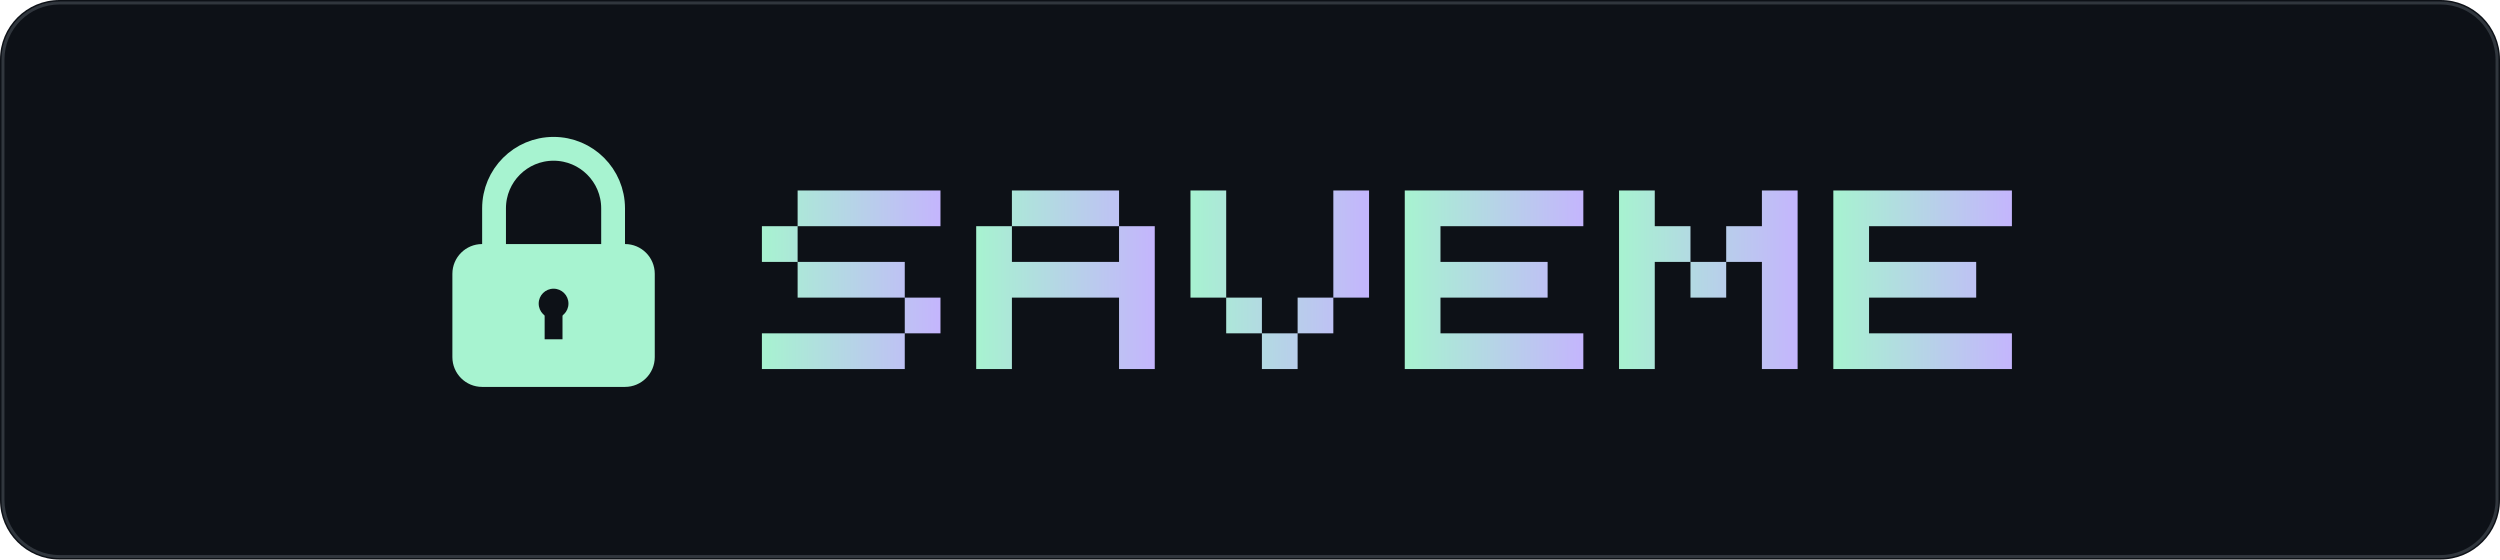
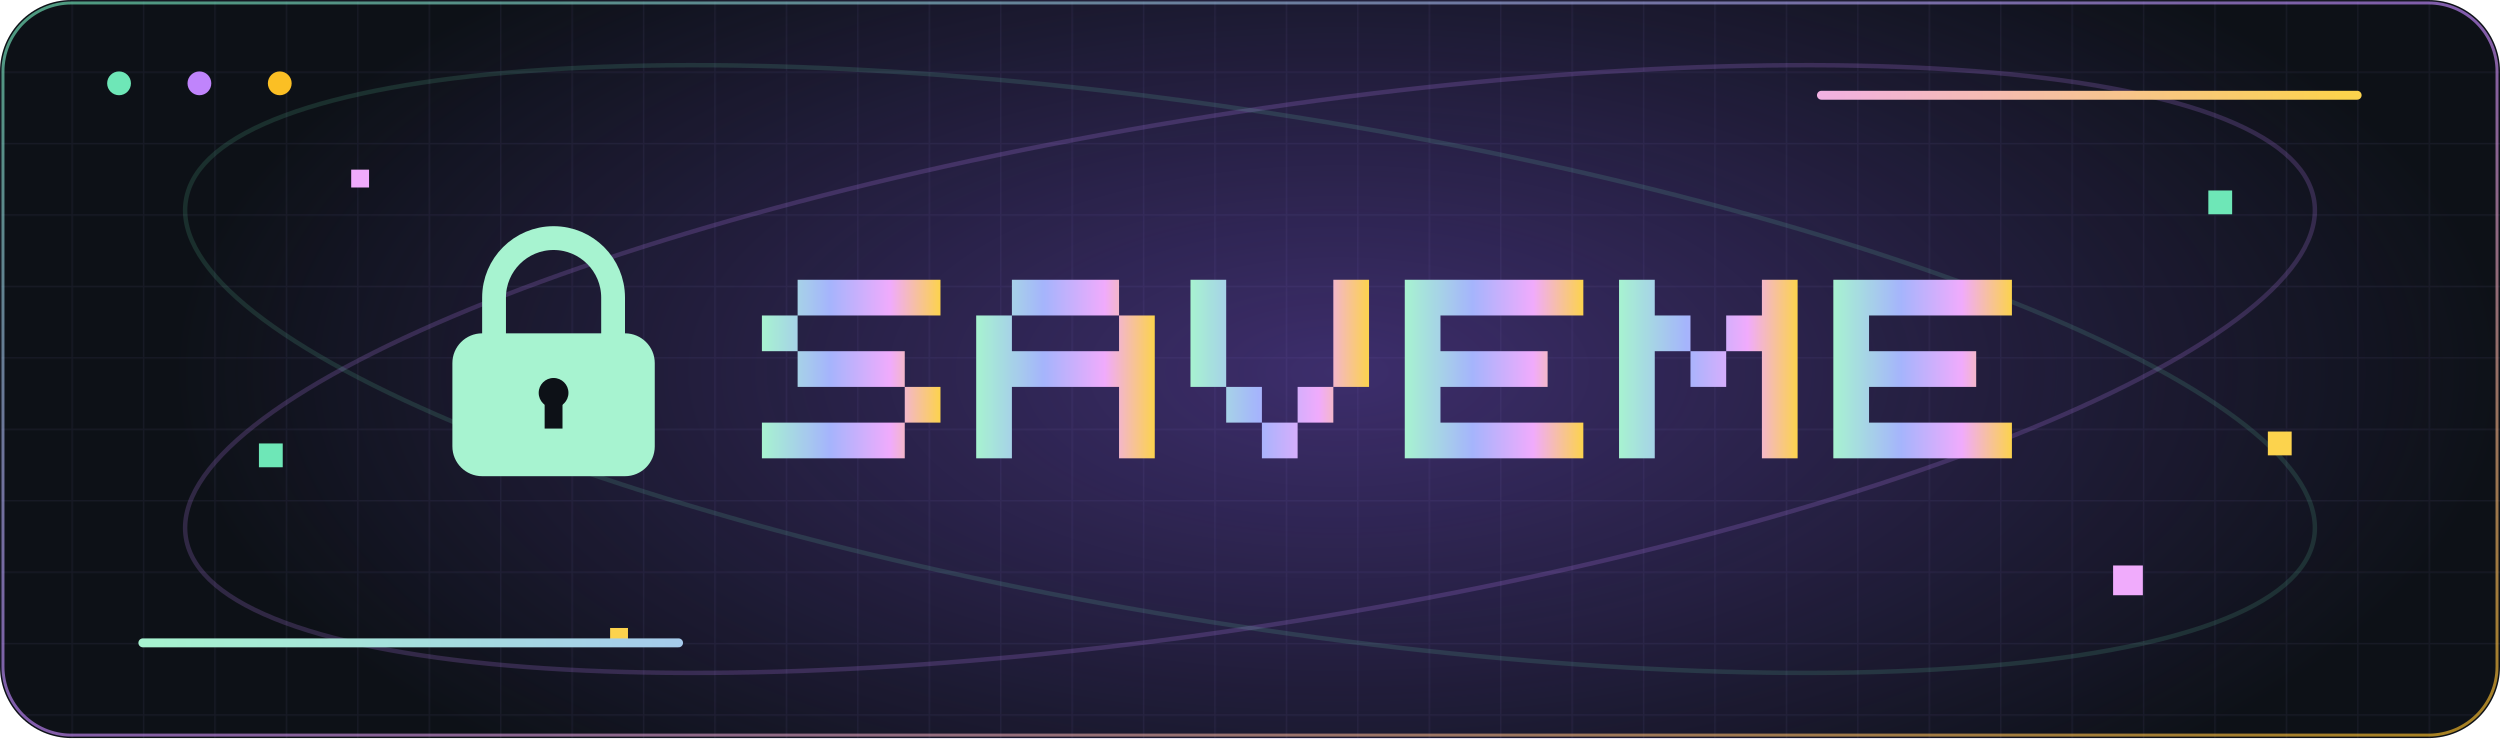
- <svg xmlns="http://www.w3.org/2000/svg" width="840" height="188" viewBox="0 0 840 188" role="img" aria-labelledby="title desc">
+ <svg xmlns="http://www.w3.org/2000/svg" width="840" height="248" viewBox="0 0 840 248" role="img" aria-labelledby="title desc">
  <defs>
    <linearGradient id="ink" x1="0" y1="0" x2="1" y2="0">
      <stop stop-color="#a7f3d0" />
-       <stop offset="1" stop-color="#c4b5fd" />
+       <stop offset="0.38" stop-color="#a5b4fc" />
+       <stop offset="0.72" stop-color="#f0abfc" />
+       <stop offset="1" stop-color="#fcd34d" />
    </linearGradient>
+     <radialGradient id="halo">
+       <stop stop-color="#8b5cf6" stop-opacity="0.38" />
+       <stop offset="1" stop-color="#8b5cf6" stop-opacity="0" />
+     </radialGradient>
+     <linearGradient id="edge" x2="1" y2="1">
+       <stop stop-color="#6ee7b7" />
+       <stop offset="0.5" stop-color="#c084fc" />
+       <stop offset="1" stop-color="#fbbf24" />
+     </linearGradient>
+     <pattern id="grid" width="24" height="24" patternUnits="userSpaceOnUse">
+       <path d="M24 0H0V24" fill="none" stroke="#c4b5fd" stroke-opacity="0.06" />
+     </pattern>
  </defs>
-   <rect width="840" height="188" rx="20" fill="#0d1117" />
-   <rect x="1" y="1" width="838" height="186" rx="19" fill="none" stroke="#30363d" />
-   <path d="M166 84V70a20 20 0 0 1 40 0v14" fill="none" stroke="#a7f3d0" stroke-width="8" />
-   <rect x="152" y="82" width="68" height="48" rx="10" fill="#a7f3d0" />
-   <circle cx="186" cy="102" r="5" fill="#0d1117" />
-   <path d="M183 102h6v12h-6z" fill="#0d1117" />
-   <g fill="url(#ink)">
-     <path d="M268 64h12v12h-12zM280 64h12v12h-12zM292 64h12v12h-12zM304 64h12v12h-12zM256 76h12v12h-12zM268 88h12v12h-12zM280 88h12v12h-12zM292 88h12v12h-12zM304 100h12v12h-12zM256 112h12v12h-12zM268 112h12v12h-12zM280 112h12v12h-12zM292 112h12v12h-12z" />
-     <path d="M340 64h12v12h-12zM352 64h12v12h-12zM364 64h12v12h-12zM328 76h12v12h-12zM376 76h12v12h-12zM328 88h12v12h-12zM340 88h12v12h-12zM352 88h12v12h-12zM364 88h12v12h-12zM376 88h12v12h-12zM328 100h12v12h-12zM376 100h12v12h-12zM328 112h12v12h-12zM376 112h12v12h-12z" />
-     <path d="M400 64h12v12h-12zM448 64h12v12h-12zM400 76h12v12h-12zM448 76h12v12h-12zM400 88h12v12h-12zM448 88h12v12h-12zM412 100h12v12h-12zM436 100h12v12h-12zM424 112h12v12h-12z" />
-     <path d="M472 64h12v12h-12zM484 64h12v12h-12zM496 64h12v12h-12zM508 64h12v12h-12zM520 64h12v12h-12zM472 76h12v12h-12zM472 88h12v12h-12zM484 88h12v12h-12zM496 88h12v12h-12zM508 88h12v12h-12zM472 100h12v12h-12zM472 112h12v12h-12zM484 112h12v12h-12zM496 112h12v12h-12zM508 112h12v12h-12zM520 112h12v12h-12z" />
-     <path d="M544 64h12v12h-12zM592 64h12v12h-12zM544 76h12v12h-12zM556 76h12v12h-12zM580 76h12v12h-12zM592 76h12v12h-12zM544 88h12v12h-12zM568 88h12v12h-12zM592 88h12v12h-12zM544 100h12v12h-12zM592 100h12v12h-12zM544 112h12v12h-12zM592 112h12v12h-12z" />
-     <path d="M616 64h12v12h-12zM628 64h12v12h-12zM640 64h12v12h-12zM652 64h12v12h-12zM664 64h12v12h-12zM616 76h12v12h-12zM616 88h12v12h-12zM628 88h12v12h-12zM640 88h12v12h-12zM652 88h12v12h-12zM616 100h12v12h-12zM616 112h12v12h-12zM628 112h12v12h-12zM640 112h12v12h-12zM652 112h12v12h-12zM664 112h12v12h-12z" />
+   <rect width="840" height="248" rx="24" fill="#0d1117" />
+   <rect width="840" height="248" rx="24" fill="url(#grid)" />
+   <ellipse cx="450" cy="125" rx="390" ry="180" fill="url(#halo)" />
+   <rect x="1" y="1" width="838" height="246" rx="23" fill="none" stroke="url(#edge)" stroke-opacity="0.65" />
+   <g fill="none" stroke-width="1.5">
+     <ellipse cx="420" cy="124" rx="362" ry="86" stroke="#c084fc" stroke-opacity="0.2" transform="rotate(-9 420 124)" />
+     <ellipse cx="420" cy="124" rx="362" ry="86" stroke="#6ee7b7" stroke-opacity="0.14" transform="rotate(9 420 124)" />
+   </g>
+   <g fill="#6ee7b7">
+     <circle cx="40" cy="28" r="4" />
+     <circle cx="67" cy="28" r="4" fill="#c084fc" />
+     <circle cx="94" cy="28" r="4" fill="#fbbf24" />
+     <path d="M87 149h8v8h-8zM742 64h8v8h-8z" />
+   </g>
+   <g fill="#f0abfc">
+     <path d="M710 190h10v10h-10zM118 57h6v6h-6z" />
+   </g>
+   <g fill="#fcd34d">
+     <path d="M762 145h8v8h-8zM205 211h6v6h-6z" />
+   </g>
+   <path d="M48 216h180M612 32h180" stroke="url(#ink)" stroke-width="3" stroke-linecap="round" />
+   <g transform="translate(0 30)">
+     <path d="M166 84V70a20 20 0 0 1 40 0v14" fill="none" stroke="#a7f3d0" stroke-width="8" />
+     <rect x="152" y="82" width="68" height="48" rx="10" fill="#a7f3d0" />
+     <circle cx="186" cy="102" r="5" fill="#0d1117" />
+     <path d="M183 102h6v12h-6z" fill="#0d1117" />
+     <g fill="url(#ink)">
+       <path d="M268 64h12v12h-12zM280 64h12v12h-12zM292 64h12v12h-12zM304 64h12v12h-12zM256 76h12v12h-12zM268 88h12v12h-12zM280 88h12v12h-12zM292 88h12v12h-12zM304 100h12v12h-12zM256 112h12v12h-12zM268 112h12v12h-12zM280 112h12v12h-12zM292 112h12v12h-12z" />
+       <path d="M340 64h12v12h-12zM352 64h12v12h-12zM364 64h12v12h-12zM328 76h12v12h-12zM376 76h12v12h-12zM328 88h12v12h-12zM340 88h12v12h-12zM352 88h12v12h-12zM364 88h12v12h-12zM376 88h12v12h-12zM328 100h12v12h-12zM376 100h12v12h-12zM328 112h12v12h-12zM376 112h12v12h-12z" />
+       <path d="M400 64h12v12h-12zM448 64h12v12h-12zM400 76h12v12h-12zM448 76h12v12h-12zM400 88h12v12h-12zM448 88h12v12h-12zM412 100h12v12h-12zM436 100h12v12h-12zM424 112h12v12h-12z" />
+       <path d="M472 64h12v12h-12zM484 64h12v12h-12zM496 64h12v12h-12zM508 64h12v12h-12zM520 64h12v12h-12zM472 76h12v12h-12zM472 88h12v12h-12zM484 88h12v12h-12zM496 88h12v12h-12zM508 88h12v12h-12zM472 100h12v12h-12zM472 112h12v12h-12zM484 112h12v12h-12zM496 112h12v12h-12zM508 112h12v12h-12zM520 112h12v12h-12z" />
+       <path d="M544 64h12v12h-12zM592 64h12v12h-12zM544 76h12v12h-12zM556 76h12v12h-12zM580 76h12v12h-12zM592 76h12v12h-12zM544 88h12v12h-12zM568 88h12v12h-12zM592 88h12v12h-12zM544 100h12v12h-12zM592 100h12v12h-12zM544 112h12v12h-12zM592 112h12v12h-12z" />
+       <path d="M616 64h12v12h-12zM628 64h12v12h-12zM640 64h12v12h-12zM652 64h12v12h-12zM664 64h12v12h-12zM616 76h12v12h-12zM616 88h12v12h-12zM628 88h12v12h-12zM640 88h12v12h-12zM652 88h12v12h-12zM616 100h12v12h-12zM616 112h12v12h-12zM628 112h12v12h-12zM640 112h12v12h-12zM652 112h12v12h-12zM664 112h12v12h-12z" />
+     </g>
  </g>
</svg>
